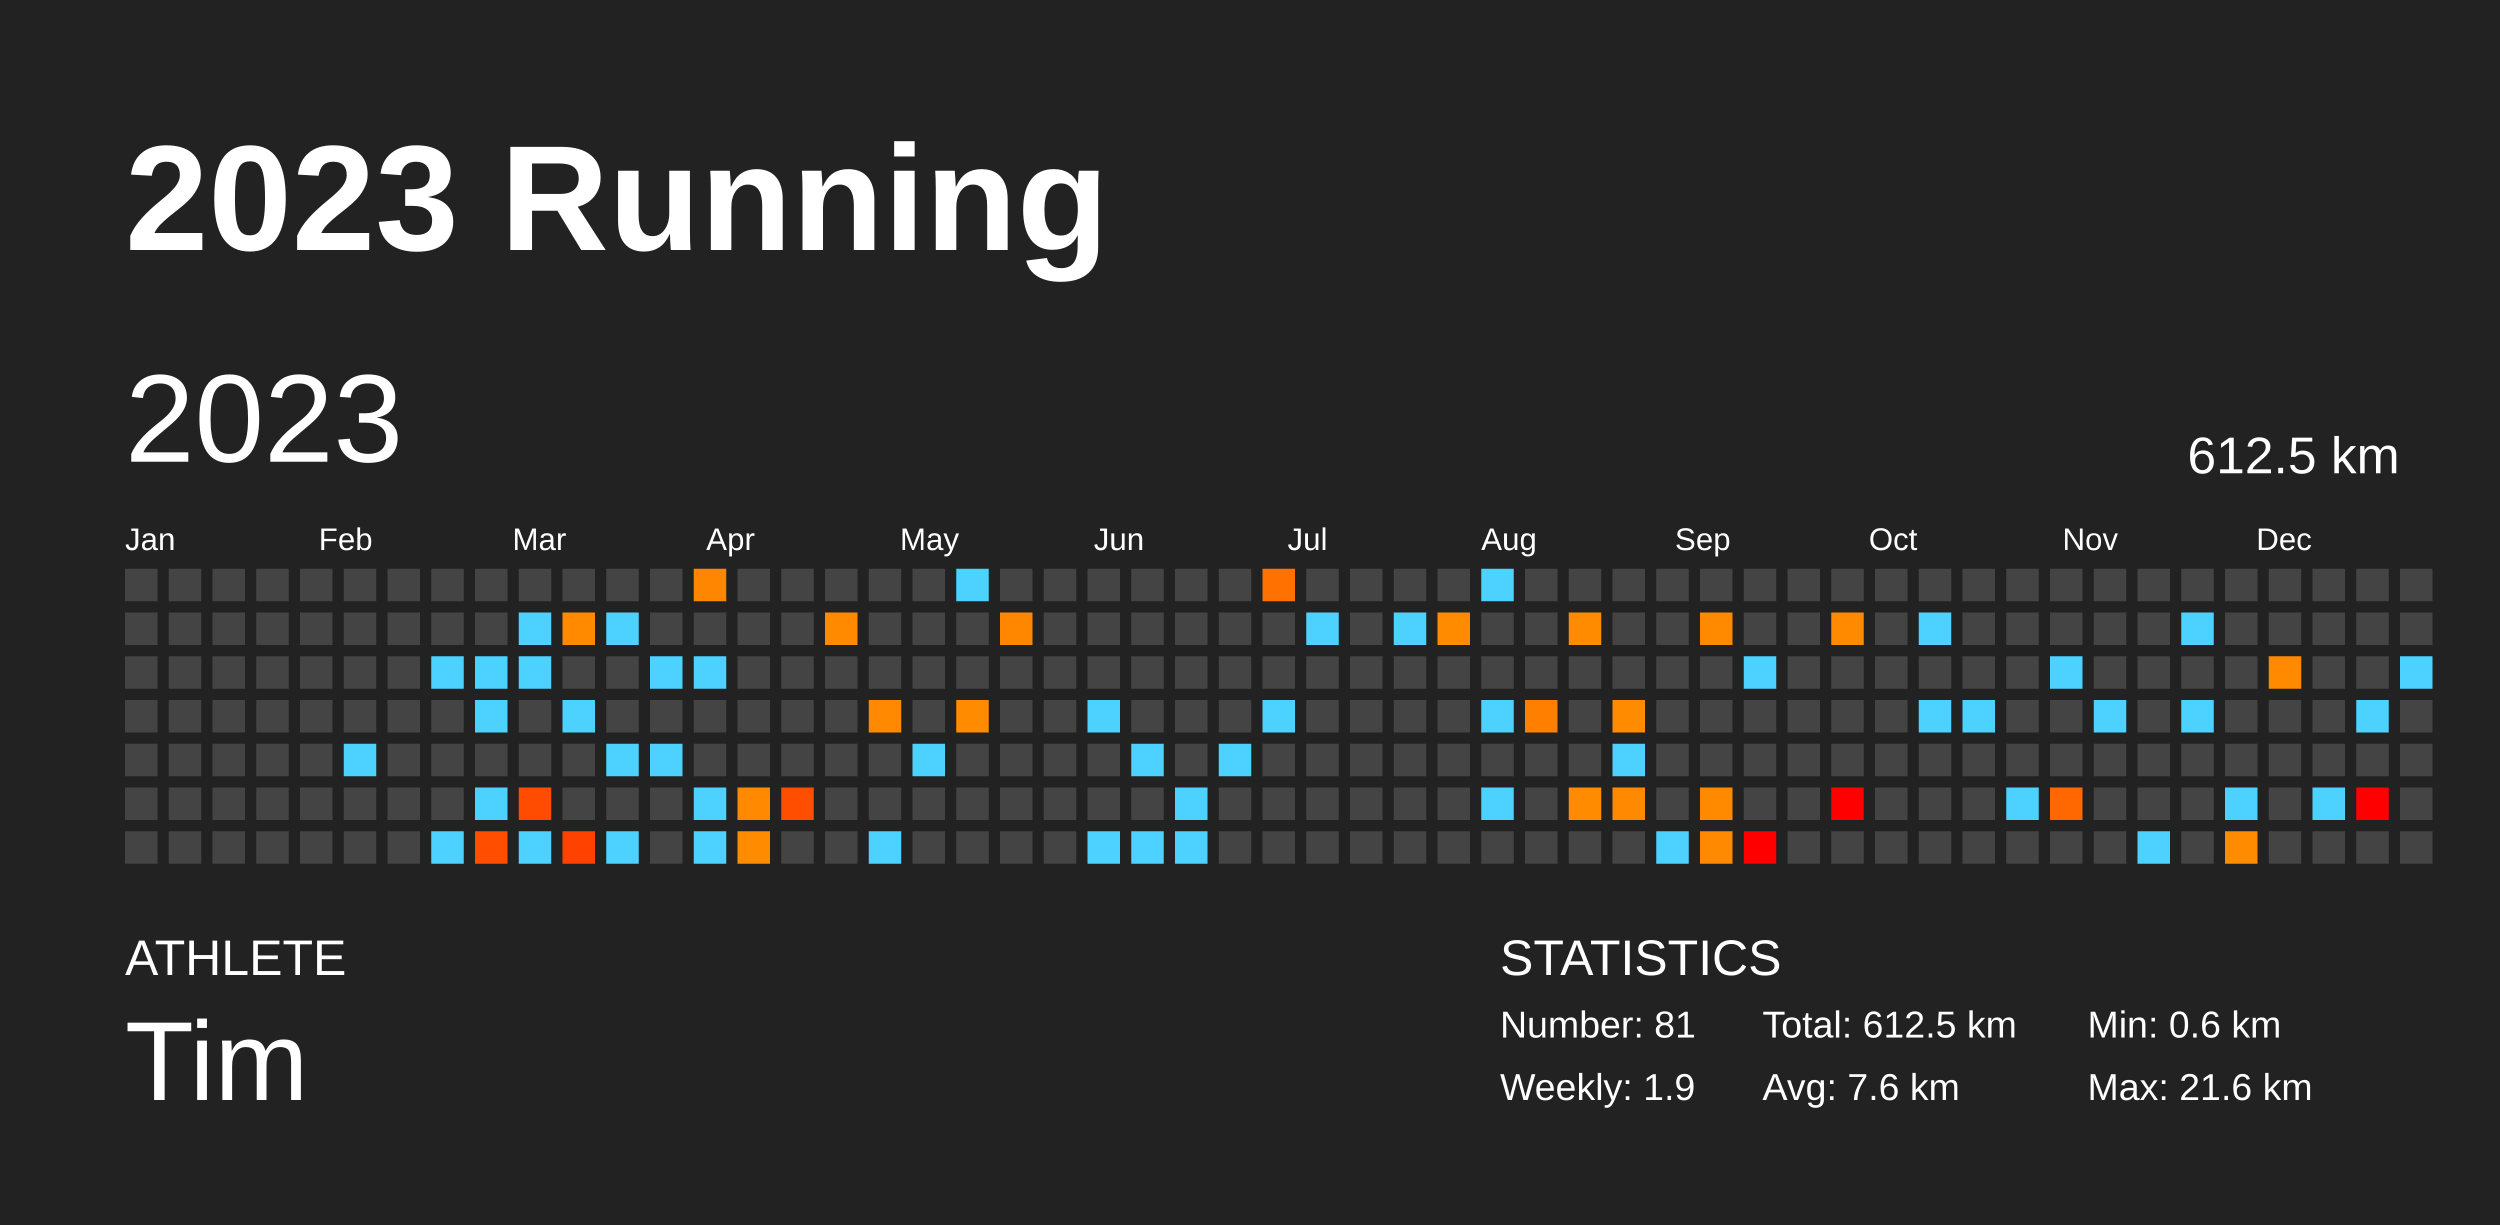
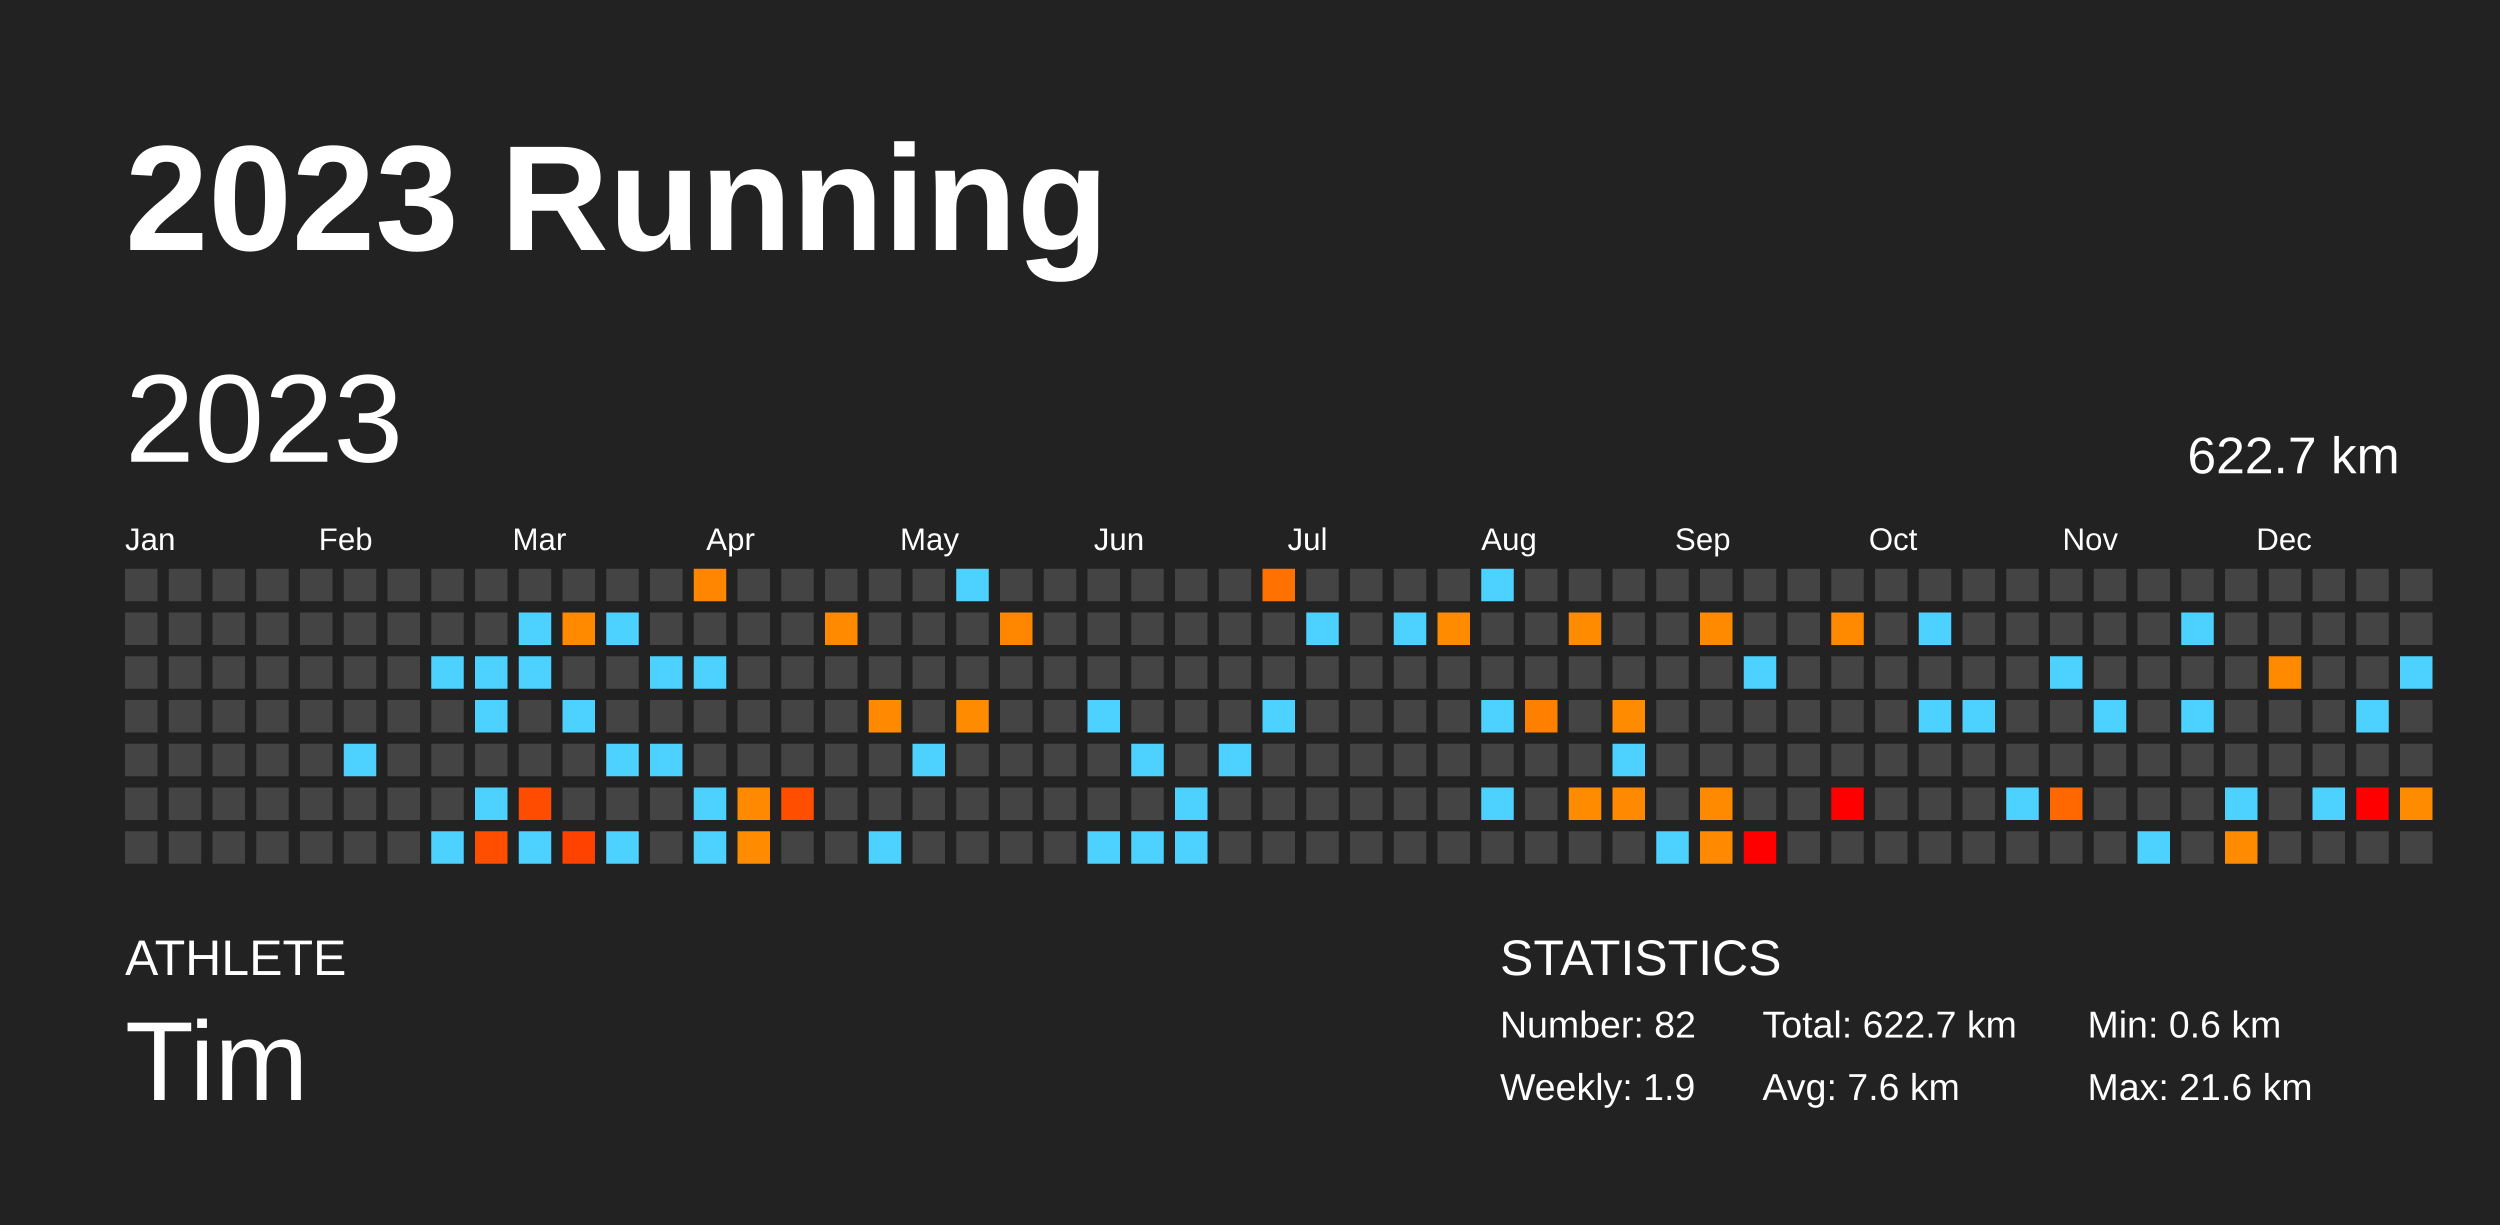
<svg xmlns="http://www.w3.org/2000/svg" baseProfile="full" height="98mm" version="1.1" viewBox="0,0,200,98" width="200mm">
  <defs />
  <rect fill="#222222" height="98" width="200" x="0" y="0" />
  <text fill="#FFFFFF" style="font-size:12px; font-family:Arial; font-weight:bold;" x="10" y="20">2023 Running</text>
  <text fill="#FFFFFF" style="font-size:4px; font-family:Arial" x="10" y="78">ATHLETE</text>
  <text fill="#FFFFFF" style="font-size:9px; font-family:Arial" x="10" y="88">Tim</text>
  <text fill="#FFFFFF" style="font-size:4px; font-family:Arial" x="120" y="78">STATISTICS</text>
-   <text fill="#FFFFFF" style="font-size:3px; font-family:Arial" x="120" y="83">Number: 81</text>
+   <text fill="#FFFFFF" style="font-size:3px; font-family:Arial" x="120" y="83">Number: 82</text>
  <text fill="#FFFFFF" style="font-size:3px; font-family:Arial" x="120" y="88">Weekly: 1.9</text>
-   <text fill="#FFFFFF" style="font-size:3px; font-family:Arial" x="141" y="83">Total: 612.5 km</text>
+   <text fill="#FFFFFF" style="font-size:3px; font-family:Arial" x="141" y="83">Total: 622.7 km</text>
  <text fill="#FFFFFF" style="font-size:3px; font-family:Arial" x="141" y="88">Avg: 7.6 km</text>
  <text fill="#FFFFFF" style="font-size:3px; font-family:Arial" x="167" y="83">Min: 0.6 km</text>
  <text fill="#FFFFFF" style="font-size:3px; font-family:Arial" x="167" y="88">Max: 21.6 km</text>
  <text dominant-baseline="hanging" fill="#FFFFFF" style="font-size:10.0px; font-family:Arial;" x="10" y="30">2023</text>
-   <text dominant-baseline="hanging" fill="#FFFFFF" style="font-size:4.125px; font-family:Arial;" x="175" y="35">612.5 km</text>
+   <text dominant-baseline="hanging" fill="#FFFFFF" style="font-size:4.125px; font-family:Arial;" x="175" y="35">622.7 km</text>
  <text fill="#FFFFFF" style="font-size:2.5px; font-family:Arial" x="10.0" y="44">Jan</text>
  <text fill="#FFFFFF" style="font-size:2.5px; font-family:Arial" x="25.5" y="44">Feb</text>
  <text fill="#FFFFFF" style="font-size:2.5px; font-family:Arial" x="41.0" y="44">Mar</text>
  <text fill="#FFFFFF" style="font-size:2.5px; font-family:Arial" x="56.5" y="44">Apr</text>
  <text fill="#FFFFFF" style="font-size:2.5px; font-family:Arial" x="72.0" y="44">May</text>
  <text fill="#FFFFFF" style="font-size:2.5px; font-family:Arial" x="87.5" y="44">Jun</text>
  <text fill="#FFFFFF" style="font-size:2.5px; font-family:Arial" x="103.0" y="44">Jul</text>
  <text fill="#FFFFFF" style="font-size:2.5px; font-family:Arial" x="118.5" y="44">Aug</text>
  <text fill="#FFFFFF" style="font-size:2.5px; font-family:Arial" x="134.0" y="44">Sep</text>
  <text fill="#FFFFFF" style="font-size:2.5px; font-family:Arial" x="149.5" y="44">Oct</text>
  <text fill="#FFFFFF" style="font-size:2.5px; font-family:Arial" x="165.0" y="44">Nov</text>
  <text fill="#FFFFFF" style="font-size:2.5px; font-family:Arial" x="180.5" y="44">Dec</text>
  <rect fill="#444444" height="2.6" width="2.6" x="10.0" y="45.5" />
  <rect fill="#444444" height="2.6" width="2.6" x="10.0" y="49.0" />
  <rect fill="#444444" height="2.6" width="2.6" x="10.0" y="52.5" />
  <rect fill="#444444" height="2.6" width="2.6" x="10.0" y="56.0" />
  <rect fill="#444444" height="2.6" width="2.6" x="10.0" y="59.5" />
  <rect fill="#444444" height="2.6" width="2.6" x="10.0" y="63.0" />
  <rect fill="#444444" height="2.6" width="2.6" x="10.0" y="66.5" />
  <rect fill="#444444" height="2.6" width="2.6" x="13.5" y="45.5" />
  <rect fill="#444444" height="2.6" width="2.6" x="13.5" y="49.0" />
  <rect fill="#444444" height="2.6" width="2.6" x="13.5" y="52.5" />
  <rect fill="#444444" height="2.6" width="2.6" x="13.5" y="56.0" />
  <rect fill="#444444" height="2.6" width="2.6" x="13.5" y="59.5" />
  <rect fill="#444444" height="2.6" width="2.6" x="13.5" y="63.0" />
  <rect fill="#444444" height="2.6" width="2.6" x="13.5" y="66.5" />
  <rect fill="#444444" height="2.6" width="2.6" x="17.0" y="45.5" />
  <rect fill="#444444" height="2.6" width="2.6" x="17.0" y="49.0" />
  <rect fill="#444444" height="2.6" width="2.6" x="17.0" y="52.5" />
  <rect fill="#444444" height="2.6" width="2.6" x="17.0" y="56.0" />
  <rect fill="#444444" height="2.6" width="2.6" x="17.0" y="59.5" />
  <rect fill="#444444" height="2.6" width="2.6" x="17.0" y="63.0" />
  <rect fill="#444444" height="2.6" width="2.6" x="17.0" y="66.5" />
  <rect fill="#444444" height="2.6" width="2.6" x="20.5" y="45.5" />
  <rect fill="#444444" height="2.6" width="2.6" x="20.5" y="49.0" />
  <rect fill="#444444" height="2.6" width="2.6" x="20.5" y="52.5" />
  <rect fill="#444444" height="2.6" width="2.6" x="20.5" y="56.0" />
  <rect fill="#444444" height="2.6" width="2.6" x="20.5" y="59.5" />
  <rect fill="#444444" height="2.6" width="2.6" x="20.5" y="63.0" />
  <rect fill="#444444" height="2.6" width="2.6" x="20.5" y="66.5" />
  <rect fill="#444444" height="2.6" width="2.6" x="24.0" y="45.5" />
  <rect fill="#444444" height="2.6" width="2.6" x="24.0" y="49.0" />
  <rect fill="#444444" height="2.6" width="2.6" x="24.0" y="52.5" />
  <rect fill="#444444" height="2.6" width="2.6" x="24.0" y="56.0" />
  <rect fill="#444444" height="2.6" width="2.6" x="24.0" y="59.5" />
  <rect fill="#444444" height="2.6" width="2.6" x="24.0" y="63.0" />
  <rect fill="#444444" height="2.6" width="2.6" x="24.0" y="66.5" />
  <rect fill="#444444" height="2.6" width="2.6" x="27.5" y="45.5" />
  <rect fill="#444444" height="2.6" width="2.6" x="27.5" y="49.0" />
  <rect fill="#444444" height="2.6" width="2.6" x="27.5" y="52.5" />
  <rect fill="#444444" height="2.6" width="2.6" x="27.5" y="56.0" />
  <rect fill="#4dd2ff" height="2.6" width="2.6" x="27.5" y="59.5" />
  <rect fill="#444444" height="2.6" width="2.6" x="27.5" y="63.0" />
  <rect fill="#444444" height="2.6" width="2.6" x="27.5" y="66.5" />
  <rect fill="#444444" height="2.6" width="2.6" x="31.0" y="45.5" />
  <rect fill="#444444" height="2.6" width="2.6" x="31.0" y="49.0" />
  <rect fill="#444444" height="2.6" width="2.6" x="31.0" y="52.5" />
  <rect fill="#444444" height="2.6" width="2.6" x="31.0" y="56.0" />
  <rect fill="#444444" height="2.6" width="2.6" x="31.0" y="59.5" />
  <rect fill="#444444" height="2.6" width="2.6" x="31.0" y="63.0" />
  <rect fill="#444444" height="2.6" width="2.6" x="31.0" y="66.5" />
  <rect fill="#444444" height="2.6" width="2.6" x="34.5" y="45.5" />
  <rect fill="#444444" height="2.6" width="2.6" x="34.5" y="49.0" />
  <rect fill="#4dd2ff" height="2.6" width="2.6" x="34.5" y="52.5" />
  <rect fill="#444444" height="2.6" width="2.6" x="34.5" y="56.0" />
  <rect fill="#444444" height="2.6" width="2.6" x="34.5" y="59.5" />
  <rect fill="#444444" height="2.6" width="2.6" x="34.5" y="63.0" />
  <rect fill="#4dd2ff" height="2.6" width="2.6" x="34.5" y="66.5" />
  <rect fill="#444444" height="2.6" width="2.6" x="38.0" y="45.5" />
  <rect fill="#444444" height="2.6" width="2.6" x="38.0" y="49.0" />
  <rect fill="#4dd2ff" height="2.6" width="2.6" x="38.0" y="52.5" />
  <rect fill="#4dd2ff" height="2.6" width="2.6" x="38.0" y="56.0" />
  <rect fill="#444444" height="2.6" width="2.6" x="38.0" y="59.5" />
  <rect fill="#4dd2ff" height="2.6" width="2.6" x="38.0" y="63.0" />
  <rect fill="#ff4e00" height="2.6" width="2.6" x="38.0" y="66.5" />
  <rect fill="#444444" height="2.6" width="2.6" x="41.5" y="45.5" />
  <rect fill="#4dd2ff" height="2.6" width="2.6" x="41.5" y="49.0" />
  <rect fill="#4dd2ff" height="2.6" width="2.6" x="41.5" y="52.5" />
  <rect fill="#444444" height="2.6" width="2.6" x="41.5" y="56.0" />
  <rect fill="#444444" height="2.6" width="2.6" x="41.5" y="59.5" />
  <rect fill="#ff4c00" height="2.6" width="2.6" x="41.5" y="63.0" />
  <rect fill="#4dd2ff" height="2.6" width="2.6" x="41.5" y="66.5" />
  <rect fill="#444444" height="2.6" width="2.6" x="45.0" y="45.5" />
  <rect fill="#ff8a00" height="2.6" width="2.6" x="45.0" y="49.0" />
  <rect fill="#444444" height="2.6" width="2.6" x="45.0" y="52.5" />
  <rect fill="#4dd2ff" height="2.6" width="2.6" x="45.0" y="56.0" />
  <rect fill="#444444" height="2.6" width="2.6" x="45.0" y="59.5" />
  <rect fill="#444444" height="2.6" width="2.6" x="45.0" y="63.0" />
  <rect fill="#ff4200" height="2.6" width="2.6" x="45.0" y="66.5" />
  <rect fill="#444444" height="2.6" width="2.6" x="48.5" y="45.5" />
  <rect fill="#4dd2ff" height="2.6" width="2.6" x="48.5" y="49.0" />
  <rect fill="#444444" height="2.6" width="2.6" x="48.5" y="52.5" />
  <rect fill="#444444" height="2.6" width="2.6" x="48.5" y="56.0" />
  <rect fill="#4dd2ff" height="2.6" width="2.6" x="48.5" y="59.5" />
  <rect fill="#444444" height="2.6" width="2.6" x="48.5" y="63.0" />
  <rect fill="#4dd2ff" height="2.6" width="2.6" x="48.5" y="66.5" />
  <rect fill="#444444" height="2.6" width="2.6" x="52.0" y="45.5" />
  <rect fill="#444444" height="2.6" width="2.6" x="52.0" y="49.0" />
  <rect fill="#4dd2ff" height="2.6" width="2.6" x="52.0" y="52.5" />
  <rect fill="#444444" height="2.6" width="2.6" x="52.0" y="56.0" />
  <rect fill="#4dd2ff" height="2.6" width="2.6" x="52.0" y="59.5" />
  <rect fill="#444444" height="2.6" width="2.6" x="52.0" y="63.0" />
  <rect fill="#444444" height="2.6" width="2.6" x="52.0" y="66.5" />
  <rect fill="#ff8600" height="2.6" width="2.6" x="55.5" y="45.5" />
  <rect fill="#444444" height="2.6" width="2.6" x="55.5" y="49.0" />
  <rect fill="#4dd2ff" height="2.6" width="2.6" x="55.5" y="52.5" />
  <rect fill="#444444" height="2.6" width="2.6" x="55.5" y="56.0" />
  <rect fill="#444444" height="2.6" width="2.6" x="55.5" y="59.5" />
  <rect fill="#4dd2ff" height="2.6" width="2.6" x="55.5" y="63.0" />
  <rect fill="#4dd2ff" height="2.6" width="2.6" x="55.5" y="66.5" />
  <rect fill="#444444" height="2.6" width="2.6" x="59.0" y="45.5" />
  <rect fill="#444444" height="2.6" width="2.6" x="59.0" y="49.0" />
  <rect fill="#444444" height="2.6" width="2.6" x="59.0" y="52.5" />
  <rect fill="#444444" height="2.6" width="2.6" x="59.0" y="56.0" />
  <rect fill="#444444" height="2.6" width="2.6" x="59.0" y="59.5" />
  <rect fill="#ff8900" height="2.6" width="2.6" x="59.0" y="63.0" />
  <rect fill="#ff8b00" height="2.6" width="2.6" x="59.0" y="66.5" />
  <rect fill="#444444" height="2.6" width="2.6" x="62.5" y="45.5" />
  <rect fill="#444444" height="2.6" width="2.6" x="62.5" y="49.0" />
  <rect fill="#444444" height="2.6" width="2.6" x="62.5" y="52.5" />
  <rect fill="#444444" height="2.6" width="2.6" x="62.5" y="56.0" />
  <rect fill="#444444" height="2.6" width="2.6" x="62.5" y="59.5" />
  <rect fill="#ff4e00" height="2.6" width="2.6" x="62.5" y="63.0" />
  <rect fill="#444444" height="2.6" width="2.6" x="62.5" y="66.5" />
  <rect fill="#444444" height="2.6" width="2.6" x="66.0" y="45.5" />
  <rect fill="#ff8a00" height="2.6" width="2.6" x="66.0" y="49.0" />
  <rect fill="#444444" height="2.6" width="2.6" x="66.0" y="52.5" />
  <rect fill="#444444" height="2.6" width="2.6" x="66.0" y="56.0" />
  <rect fill="#444444" height="2.6" width="2.6" x="66.0" y="59.5" />
  <rect fill="#444444" height="2.6" width="2.6" x="66.0" y="63.0" />
  <rect fill="#444444" height="2.6" width="2.6" x="66.0" y="66.5" />
  <rect fill="#444444" height="2.6" width="2.6" x="69.5" y="45.5" />
  <rect fill="#444444" height="2.6" width="2.6" x="69.5" y="49.0" />
  <rect fill="#444444" height="2.6" width="2.6" x="69.5" y="52.5" />
  <rect fill="#ff8900" height="2.6" width="2.6" x="69.5" y="56.0" />
  <rect fill="#444444" height="2.6" width="2.6" x="69.5" y="59.5" />
  <rect fill="#444444" height="2.6" width="2.6" x="69.5" y="63.0" />
  <rect fill="#4dd2ff" height="2.6" width="2.6" x="69.5" y="66.5" />
  <rect fill="#444444" height="2.6" width="2.6" x="73.0" y="45.5" />
  <rect fill="#444444" height="2.6" width="2.6" x="73.0" y="49.0" />
  <rect fill="#444444" height="2.6" width="2.6" x="73.0" y="52.5" />
  <rect fill="#444444" height="2.6" width="2.6" x="73.0" y="56.0" />
  <rect fill="#4dd2ff" height="2.6" width="2.6" x="73.0" y="59.5" />
  <rect fill="#444444" height="2.6" width="2.6" x="73.0" y="63.0" />
  <rect fill="#444444" height="2.6" width="2.6" x="73.0" y="66.5" />
  <rect fill="#4dd2ff" height="2.6" width="2.6" x="76.5" y="45.5" />
  <rect fill="#444444" height="2.6" width="2.6" x="76.5" y="49.0" />
  <rect fill="#444444" height="2.6" width="2.6" x="76.5" y="52.5" />
  <rect fill="#ff8b00" height="2.6" width="2.6" x="76.5" y="56.0" />
  <rect fill="#444444" height="2.6" width="2.6" x="76.5" y="59.5" />
  <rect fill="#444444" height="2.6" width="2.6" x="76.5" y="63.0" />
  <rect fill="#444444" height="2.6" width="2.6" x="76.5" y="66.5" />
  <rect fill="#444444" height="2.6" width="2.6" x="80.0" y="45.5" />
  <rect fill="#ff8700" height="2.6" width="2.6" x="80.0" y="49.0" />
  <rect fill="#444444" height="2.6" width="2.6" x="80.0" y="52.5" />
  <rect fill="#444444" height="2.6" width="2.6" x="80.0" y="56.0" />
  <rect fill="#444444" height="2.6" width="2.6" x="80.0" y="59.5" />
  <rect fill="#444444" height="2.6" width="2.6" x="80.0" y="63.0" />
  <rect fill="#444444" height="2.6" width="2.6" x="80.0" y="66.5" />
  <rect fill="#444444" height="2.6" width="2.6" x="83.5" y="45.5" />
  <rect fill="#444444" height="2.6" width="2.6" x="83.5" y="49.0" />
  <rect fill="#444444" height="2.6" width="2.6" x="83.5" y="52.5" />
  <rect fill="#444444" height="2.6" width="2.6" x="83.5" y="56.0" />
  <rect fill="#444444" height="2.6" width="2.6" x="83.5" y="59.5" />
  <rect fill="#444444" height="2.6" width="2.6" x="83.5" y="63.0" />
  <rect fill="#444444" height="2.6" width="2.6" x="83.5" y="66.5" />
  <rect fill="#444444" height="2.6" width="2.6" x="87.0" y="45.5" />
  <rect fill="#444444" height="2.6" width="2.6" x="87.0" y="49.0" />
  <rect fill="#444444" height="2.6" width="2.6" x="87.0" y="52.5" />
  <rect fill="#4dd2ff" height="2.6" width="2.6" x="87.0" y="56.0" />
  <rect fill="#444444" height="2.6" width="2.6" x="87.0" y="59.5" />
  <rect fill="#444444" height="2.6" width="2.6" x="87.0" y="63.0" />
  <rect fill="#4dd2ff" height="2.6" width="2.6" x="87.0" y="66.5" />
  <rect fill="#444444" height="2.6" width="2.6" x="90.5" y="45.5" />
  <rect fill="#444444" height="2.6" width="2.6" x="90.5" y="49.0" />
  <rect fill="#444444" height="2.6" width="2.6" x="90.5" y="52.5" />
  <rect fill="#444444" height="2.6" width="2.6" x="90.5" y="56.0" />
  <rect fill="#4dd2ff" height="2.6" width="2.6" x="90.5" y="59.5" />
  <rect fill="#444444" height="2.6" width="2.6" x="90.5" y="63.0" />
  <rect fill="#4dd2ff" height="2.6" width="2.6" x="90.5" y="66.5" />
  <rect fill="#444444" height="2.6" width="2.6" x="94.0" y="45.5" />
  <rect fill="#444444" height="2.6" width="2.6" x="94.0" y="49.0" />
  <rect fill="#444444" height="2.6" width="2.6" x="94.0" y="52.5" />
  <rect fill="#444444" height="2.6" width="2.6" x="94.0" y="56.0" />
  <rect fill="#444444" height="2.6" width="2.6" x="94.0" y="59.5" />
  <rect fill="#4dd2ff" height="2.6" width="2.6" x="94.0" y="63.0" />
  <rect fill="#4dd2ff" height="2.6" width="2.6" x="94.0" y="66.5" />
  <rect fill="#444444" height="2.6" width="2.6" x="97.5" y="45.5" />
  <rect fill="#444444" height="2.6" width="2.6" x="97.5" y="49.0" />
  <rect fill="#444444" height="2.6" width="2.6" x="97.5" y="52.5" />
  <rect fill="#444444" height="2.6" width="2.6" x="97.5" y="56.0" />
  <rect fill="#4dd2ff" height="2.6" width="2.6" x="97.5" y="59.5" />
  <rect fill="#444444" height="2.6" width="2.6" x="97.5" y="63.0" />
  <rect fill="#444444" height="2.6" width="2.6" x="97.5" y="66.5" />
  <rect fill="#ff7100" height="2.6" width="2.6" x="101.0" y="45.5" />
  <rect fill="#444444" height="2.6" width="2.6" x="101.0" y="49.0" />
  <rect fill="#444444" height="2.6" width="2.6" x="101.0" y="52.5" />
  <rect fill="#4dd2ff" height="2.6" width="2.6" x="101.0" y="56.0" />
  <rect fill="#444444" height="2.6" width="2.6" x="101.0" y="59.5" />
  <rect fill="#444444" height="2.6" width="2.6" x="101.0" y="63.0" />
  <rect fill="#444444" height="2.6" width="2.6" x="101.0" y="66.5" />
  <rect fill="#444444" height="2.6" width="2.6" x="104.5" y="45.5" />
  <rect fill="#4dd2ff" height="2.6" width="2.6" x="104.5" y="49.0" />
  <rect fill="#444444" height="2.6" width="2.6" x="104.5" y="52.5" />
  <rect fill="#444444" height="2.6" width="2.6" x="104.5" y="56.0" />
  <rect fill="#444444" height="2.6" width="2.6" x="104.5" y="59.5" />
  <rect fill="#444444" height="2.6" width="2.6" x="104.5" y="63.0" />
  <rect fill="#444444" height="2.6" width="2.6" x="104.5" y="66.5" />
  <rect fill="#444444" height="2.6" width="2.6" x="108.0" y="45.5" />
  <rect fill="#444444" height="2.6" width="2.6" x="108.0" y="49.0" />
  <rect fill="#444444" height="2.6" width="2.6" x="108.0" y="52.5" />
  <rect fill="#444444" height="2.6" width="2.6" x="108.0" y="56.0" />
  <rect fill="#444444" height="2.6" width="2.6" x="108.0" y="59.5" />
  <rect fill="#444444" height="2.6" width="2.6" x="108.0" y="63.0" />
  <rect fill="#444444" height="2.6" width="2.6" x="108.0" y="66.5" />
  <rect fill="#444444" height="2.6" width="2.6" x="111.5" y="45.5" />
  <rect fill="#4dd2ff" height="2.6" width="2.6" x="111.5" y="49.0" />
  <rect fill="#444444" height="2.6" width="2.6" x="111.5" y="52.5" />
  <rect fill="#444444" height="2.6" width="2.6" x="111.5" y="56.0" />
  <rect fill="#444444" height="2.6" width="2.6" x="111.5" y="59.5" />
  <rect fill="#444444" height="2.6" width="2.6" x="111.5" y="63.0" />
  <rect fill="#444444" height="2.6" width="2.6" x="111.5" y="66.5" />
  <rect fill="#444444" height="2.6" width="2.6" x="115.0" y="45.5" />
  <rect fill="#ff8b00" height="2.6" width="2.6" x="115.0" y="49.0" />
  <rect fill="#444444" height="2.6" width="2.6" x="115.0" y="52.5" />
  <rect fill="#444444" height="2.6" width="2.6" x="115.0" y="56.0" />
  <rect fill="#444444" height="2.6" width="2.6" x="115.0" y="59.5" />
  <rect fill="#444444" height="2.6" width="2.6" x="115.0" y="63.0" />
  <rect fill="#444444" height="2.6" width="2.6" x="115.0" y="66.5" />
  <rect fill="#4dd2ff" height="2.6" width="2.6" x="118.5" y="45.5" />
  <rect fill="#444444" height="2.6" width="2.6" x="118.5" y="49.0" />
  <rect fill="#444444" height="2.6" width="2.6" x="118.5" y="52.5" />
  <rect fill="#4dd2ff" height="2.6" width="2.6" x="118.5" y="56.0" />
  <rect fill="#444444" height="2.6" width="2.6" x="118.5" y="59.5" />
  <rect fill="#4dd2ff" height="2.6" width="2.6" x="118.5" y="63.0" />
  <rect fill="#444444" height="2.6" width="2.6" x="118.5" y="66.5" />
  <rect fill="#444444" height="2.6" width="2.6" x="122.0" y="45.5" />
  <rect fill="#444444" height="2.6" width="2.6" x="122.0" y="49.0" />
  <rect fill="#444444" height="2.6" width="2.6" x="122.0" y="52.5" />
  <rect fill="#ff7f00" height="2.6" width="2.6" x="122.0" y="56.0" />
  <rect fill="#444444" height="2.6" width="2.6" x="122.0" y="59.5" />
  <rect fill="#444444" height="2.6" width="2.6" x="122.0" y="63.0" />
  <rect fill="#444444" height="2.6" width="2.6" x="122.0" y="66.5" />
  <rect fill="#444444" height="2.6" width="2.6" x="125.5" y="45.5" />
  <rect fill="#ff8b00" height="2.6" width="2.6" x="125.5" y="49.0" />
  <rect fill="#444444" height="2.6" width="2.6" x="125.5" y="52.5" />
  <rect fill="#444444" height="2.6" width="2.6" x="125.5" y="56.0" />
  <rect fill="#444444" height="2.6" width="2.6" x="125.5" y="59.5" />
  <rect fill="#ff8b00" height="2.6" width="2.6" x="125.5" y="63.0" />
  <rect fill="#444444" height="2.6" width="2.6" x="125.5" y="66.5" />
  <rect fill="#444444" height="2.6" width="2.6" x="129.0" y="45.5" />
  <rect fill="#444444" height="2.6" width="2.6" x="129.0" y="49.0" />
  <rect fill="#444444" height="2.6" width="2.6" x="129.0" y="52.5" />
  <rect fill="#ff8c00" height="2.6" width="2.6" x="129.0" y="56.0" />
  <rect fill="#4dd2ff" height="2.6" width="2.6" x="129.0" y="59.5" />
  <rect fill="#ff8900" height="2.6" width="2.6" x="129.0" y="63.0" />
  <rect fill="#444444" height="2.6" width="2.6" x="129.0" y="66.5" />
  <rect fill="#444444" height="2.6" width="2.6" x="132.5" y="45.5" />
  <rect fill="#444444" height="2.6" width="2.6" x="132.5" y="49.0" />
  <rect fill="#444444" height="2.6" width="2.6" x="132.5" y="52.5" />
  <rect fill="#444444" height="2.6" width="2.6" x="132.5" y="56.0" />
  <rect fill="#444444" height="2.6" width="2.6" x="132.5" y="59.5" />
  <rect fill="#444444" height="2.6" width="2.6" x="132.5" y="63.0" />
  <rect fill="#4dd2ff" height="2.6" width="2.6" x="132.5" y="66.5" />
  <rect fill="#444444" height="2.6" width="2.6" x="136.0" y="45.5" />
  <rect fill="#ff8a00" height="2.6" width="2.6" x="136.0" y="49.0" />
  <rect fill="#444444" height="2.6" width="2.6" x="136.0" y="52.5" />
  <rect fill="#444444" height="2.6" width="2.6" x="136.0" y="56.0" />
  <rect fill="#444444" height="2.6" width="2.6" x="136.0" y="59.5" />
  <rect fill="#ff8a00" height="2.6" width="2.6" x="136.0" y="63.0" />
  <rect fill="#ff8900" height="2.6" width="2.6" x="136.0" y="66.5" />
  <rect fill="#444444" height="2.6" width="2.6" x="139.5" y="45.5" />
  <rect fill="#444444" height="2.6" width="2.6" x="139.5" y="49.0" />
  <rect fill="#4dd2ff" height="2.6" width="2.6" x="139.5" y="52.5" />
  <rect fill="#444444" height="2.6" width="2.6" x="139.5" y="56.0" />
  <rect fill="#444444" height="2.6" width="2.6" x="139.5" y="59.5" />
  <rect fill="#444444" height="2.6" width="2.6" x="139.5" y="63.0" />
  <rect fill="red" height="2.6" width="2.6" x="139.5" y="66.5" />
  <rect fill="#444444" height="2.6" width="2.6" x="143.0" y="45.5" />
  <rect fill="#444444" height="2.6" width="2.6" x="143.0" y="49.0" />
  <rect fill="#444444" height="2.6" width="2.6" x="143.0" y="52.5" />
  <rect fill="#444444" height="2.6" width="2.6" x="143.0" y="56.0" />
  <rect fill="#444444" height="2.6" width="2.6" x="143.0" y="59.5" />
  <rect fill="#444444" height="2.6" width="2.6" x="143.0" y="63.0" />
  <rect fill="#444444" height="2.6" width="2.6" x="143.0" y="66.5" />
  <rect fill="#444444" height="2.6" width="2.6" x="146.5" y="45.5" />
  <rect fill="#ff8a00" height="2.6" width="2.6" x="146.5" y="49.0" />
  <rect fill="#444444" height="2.6" width="2.6" x="146.5" y="52.5" />
  <rect fill="#444444" height="2.6" width="2.6" x="146.5" y="56.0" />
  <rect fill="#444444" height="2.6" width="2.6" x="146.5" y="59.5" />
  <rect fill="red" height="2.6" width="2.6" x="146.5" y="63.0" />
  <rect fill="#444444" height="2.6" width="2.6" x="146.5" y="66.5" />
  <rect fill="#444444" height="2.6" width="2.6" x="150.0" y="45.5" />
  <rect fill="#444444" height="2.6" width="2.6" x="150.0" y="49.0" />
  <rect fill="#444444" height="2.6" width="2.6" x="150.0" y="52.5" />
  <rect fill="#444444" height="2.6" width="2.6" x="150.0" y="56.0" />
  <rect fill="#444444" height="2.6" width="2.6" x="150.0" y="59.5" />
  <rect fill="#444444" height="2.6" width="2.6" x="150.0" y="63.0" />
  <rect fill="#444444" height="2.6" width="2.6" x="150.0" y="66.5" />
  <rect fill="#444444" height="2.6" width="2.6" x="153.5" y="45.5" />
  <rect fill="#4dd2ff" height="2.6" width="2.6" x="153.5" y="49.0" />
  <rect fill="#444444" height="2.6" width="2.6" x="153.5" y="52.5" />
  <rect fill="#4dd2ff" height="2.6" width="2.6" x="153.5" y="56.0" />
  <rect fill="#444444" height="2.6" width="2.6" x="153.5" y="59.5" />
  <rect fill="#444444" height="2.6" width="2.6" x="153.5" y="63.0" />
  <rect fill="#444444" height="2.6" width="2.6" x="153.5" y="66.5" />
  <rect fill="#444444" height="2.6" width="2.6" x="157.0" y="45.5" />
  <rect fill="#444444" height="2.6" width="2.6" x="157.0" y="49.0" />
  <rect fill="#444444" height="2.6" width="2.6" x="157.0" y="52.5" />
  <rect fill="#4dd2ff" height="2.6" width="2.6" x="157.0" y="56.0" />
  <rect fill="#444444" height="2.6" width="2.6" x="157.0" y="59.5" />
  <rect fill="#444444" height="2.6" width="2.6" x="157.0" y="63.0" />
  <rect fill="#444444" height="2.6" width="2.6" x="157.0" y="66.5" />
  <rect fill="#444444" height="2.6" width="2.6" x="160.5" y="45.5" />
  <rect fill="#444444" height="2.6" width="2.6" x="160.5" y="49.0" />
  <rect fill="#444444" height="2.6" width="2.6" x="160.5" y="52.5" />
  <rect fill="#444444" height="2.6" width="2.6" x="160.5" y="56.0" />
  <rect fill="#444444" height="2.6" width="2.6" x="160.5" y="59.5" />
  <rect fill="#4dd2ff" height="2.6" width="2.6" x="160.5" y="63.0" />
  <rect fill="#444444" height="2.6" width="2.6" x="160.5" y="66.5" />
  <rect fill="#444444" height="2.6" width="2.6" x="164.0" y="45.5" />
  <rect fill="#444444" height="2.6" width="2.6" x="164.0" y="49.0" />
  <rect fill="#4dd2ff" height="2.6" width="2.6" x="164.0" y="52.5" />
  <rect fill="#444444" height="2.6" width="2.6" x="164.0" y="56.0" />
  <rect fill="#444444" height="2.6" width="2.6" x="164.0" y="59.5" />
  <rect fill="#ff6700" height="2.6" width="2.6" x="164.0" y="63.0" />
  <rect fill="#444444" height="2.6" width="2.6" x="164.0" y="66.5" />
  <rect fill="#444444" height="2.6" width="2.6" x="167.5" y="45.5" />
  <rect fill="#444444" height="2.6" width="2.6" x="167.5" y="49.0" />
  <rect fill="#444444" height="2.6" width="2.6" x="167.5" y="52.5" />
  <rect fill="#4dd2ff" height="2.6" width="2.6" x="167.5" y="56.0" />
  <rect fill="#444444" height="2.6" width="2.6" x="167.5" y="59.5" />
  <rect fill="#444444" height="2.6" width="2.6" x="167.5" y="63.0" />
  <rect fill="#444444" height="2.6" width="2.6" x="167.5" y="66.5" />
  <rect fill="#444444" height="2.6" width="2.6" x="171.0" y="45.5" />
  <rect fill="#444444" height="2.6" width="2.6" x="171.0" y="49.0" />
  <rect fill="#444444" height="2.6" width="2.6" x="171.0" y="52.5" />
  <rect fill="#444444" height="2.6" width="2.6" x="171.0" y="56.0" />
  <rect fill="#444444" height="2.6" width="2.6" x="171.0" y="59.5" />
  <rect fill="#444444" height="2.6" width="2.6" x="171.0" y="63.0" />
  <rect fill="#4dd2ff" height="2.6" width="2.6" x="171.0" y="66.5" />
  <rect fill="#444444" height="2.6" width="2.6" x="174.5" y="45.5" />
  <rect fill="#4dd2ff" height="2.6" width="2.6" x="174.5" y="49.0" />
  <rect fill="#444444" height="2.6" width="2.6" x="174.5" y="52.5" />
  <rect fill="#4dd2ff" height="2.6" width="2.6" x="174.5" y="56.0" />
  <rect fill="#444444" height="2.6" width="2.6" x="174.5" y="59.5" />
  <rect fill="#444444" height="2.6" width="2.6" x="174.5" y="63.0" />
  <rect fill="#444444" height="2.6" width="2.6" x="174.5" y="66.5" />
  <rect fill="#444444" height="2.6" width="2.6" x="178.0" y="45.5" />
  <rect fill="#444444" height="2.6" width="2.6" x="178.0" y="49.0" />
  <rect fill="#444444" height="2.6" width="2.6" x="178.0" y="52.5" />
  <rect fill="#444444" height="2.6" width="2.6" x="178.0" y="56.0" />
  <rect fill="#444444" height="2.6" width="2.6" x="178.0" y="59.5" />
  <rect fill="#4dd2ff" height="2.6" width="2.6" x="178.0" y="63.0" />
  <rect fill="#ff8c00" height="2.6" width="2.6" x="178.0" y="66.5" />
  <rect fill="#444444" height="2.6" width="2.6" x="181.5" y="45.5" />
  <rect fill="#444444" height="2.6" width="2.6" x="181.5" y="49.0" />
  <rect fill="#ff8a00" height="2.6" width="2.6" x="181.5" y="52.5" />
  <rect fill="#444444" height="2.6" width="2.6" x="181.5" y="56.0" />
  <rect fill="#444444" height="2.6" width="2.6" x="181.5" y="59.5" />
  <rect fill="#444444" height="2.6" width="2.6" x="181.5" y="63.0" />
  <rect fill="#444444" height="2.6" width="2.6" x="181.5" y="66.5" />
  <rect fill="#444444" height="2.6" width="2.6" x="185.0" y="45.5" />
  <rect fill="#444444" height="2.6" width="2.6" x="185.0" y="49.0" />
  <rect fill="#444444" height="2.6" width="2.6" x="185.0" y="52.5" />
  <rect fill="#444444" height="2.6" width="2.6" x="185.0" y="56.0" />
  <rect fill="#444444" height="2.6" width="2.6" x="185.0" y="59.5" />
  <rect fill="#4dd2ff" height="2.6" width="2.6" x="185.0" y="63.0" />
  <rect fill="#444444" height="2.6" width="2.6" x="185.0" y="66.5" />
  <rect fill="#444444" height="2.6" width="2.6" x="188.5" y="45.5" />
  <rect fill="#444444" height="2.6" width="2.6" x="188.5" y="49.0" />
  <rect fill="#444444" height="2.6" width="2.6" x="188.5" y="52.5" />
  <rect fill="#4dd2ff" height="2.6" width="2.6" x="188.5" y="56.0" />
  <rect fill="#444444" height="2.6" width="2.6" x="188.5" y="59.5" />
  <rect fill="red" height="2.6" width="2.6" x="188.5" y="63.0" />
  <rect fill="#444444" height="2.6" width="2.6" x="188.5" y="66.5" />
  <rect fill="#444444" height="2.6" width="2.6" x="192.0" y="45.5" />
  <rect fill="#444444" height="2.6" width="2.6" x="192.0" y="49.0" />
  <rect fill="#4dd2ff" height="2.6" width="2.6" x="192.0" y="52.5" />
  <rect fill="#444444" height="2.6" width="2.6" x="192.0" y="56.0" />
  <rect fill="#444444" height="2.6" width="2.6" x="192.0" y="59.5" />
-   <rect fill="#444444" height="2.6" width="2.6" x="192.0" y="63.0" />
+   <rect fill="#ff8b00" height="2.6" width="2.6" x="192.0" y="63.0" />
  <rect fill="#444444" height="2.6" width="2.6" x="192.0" y="66.5" />
</svg>
